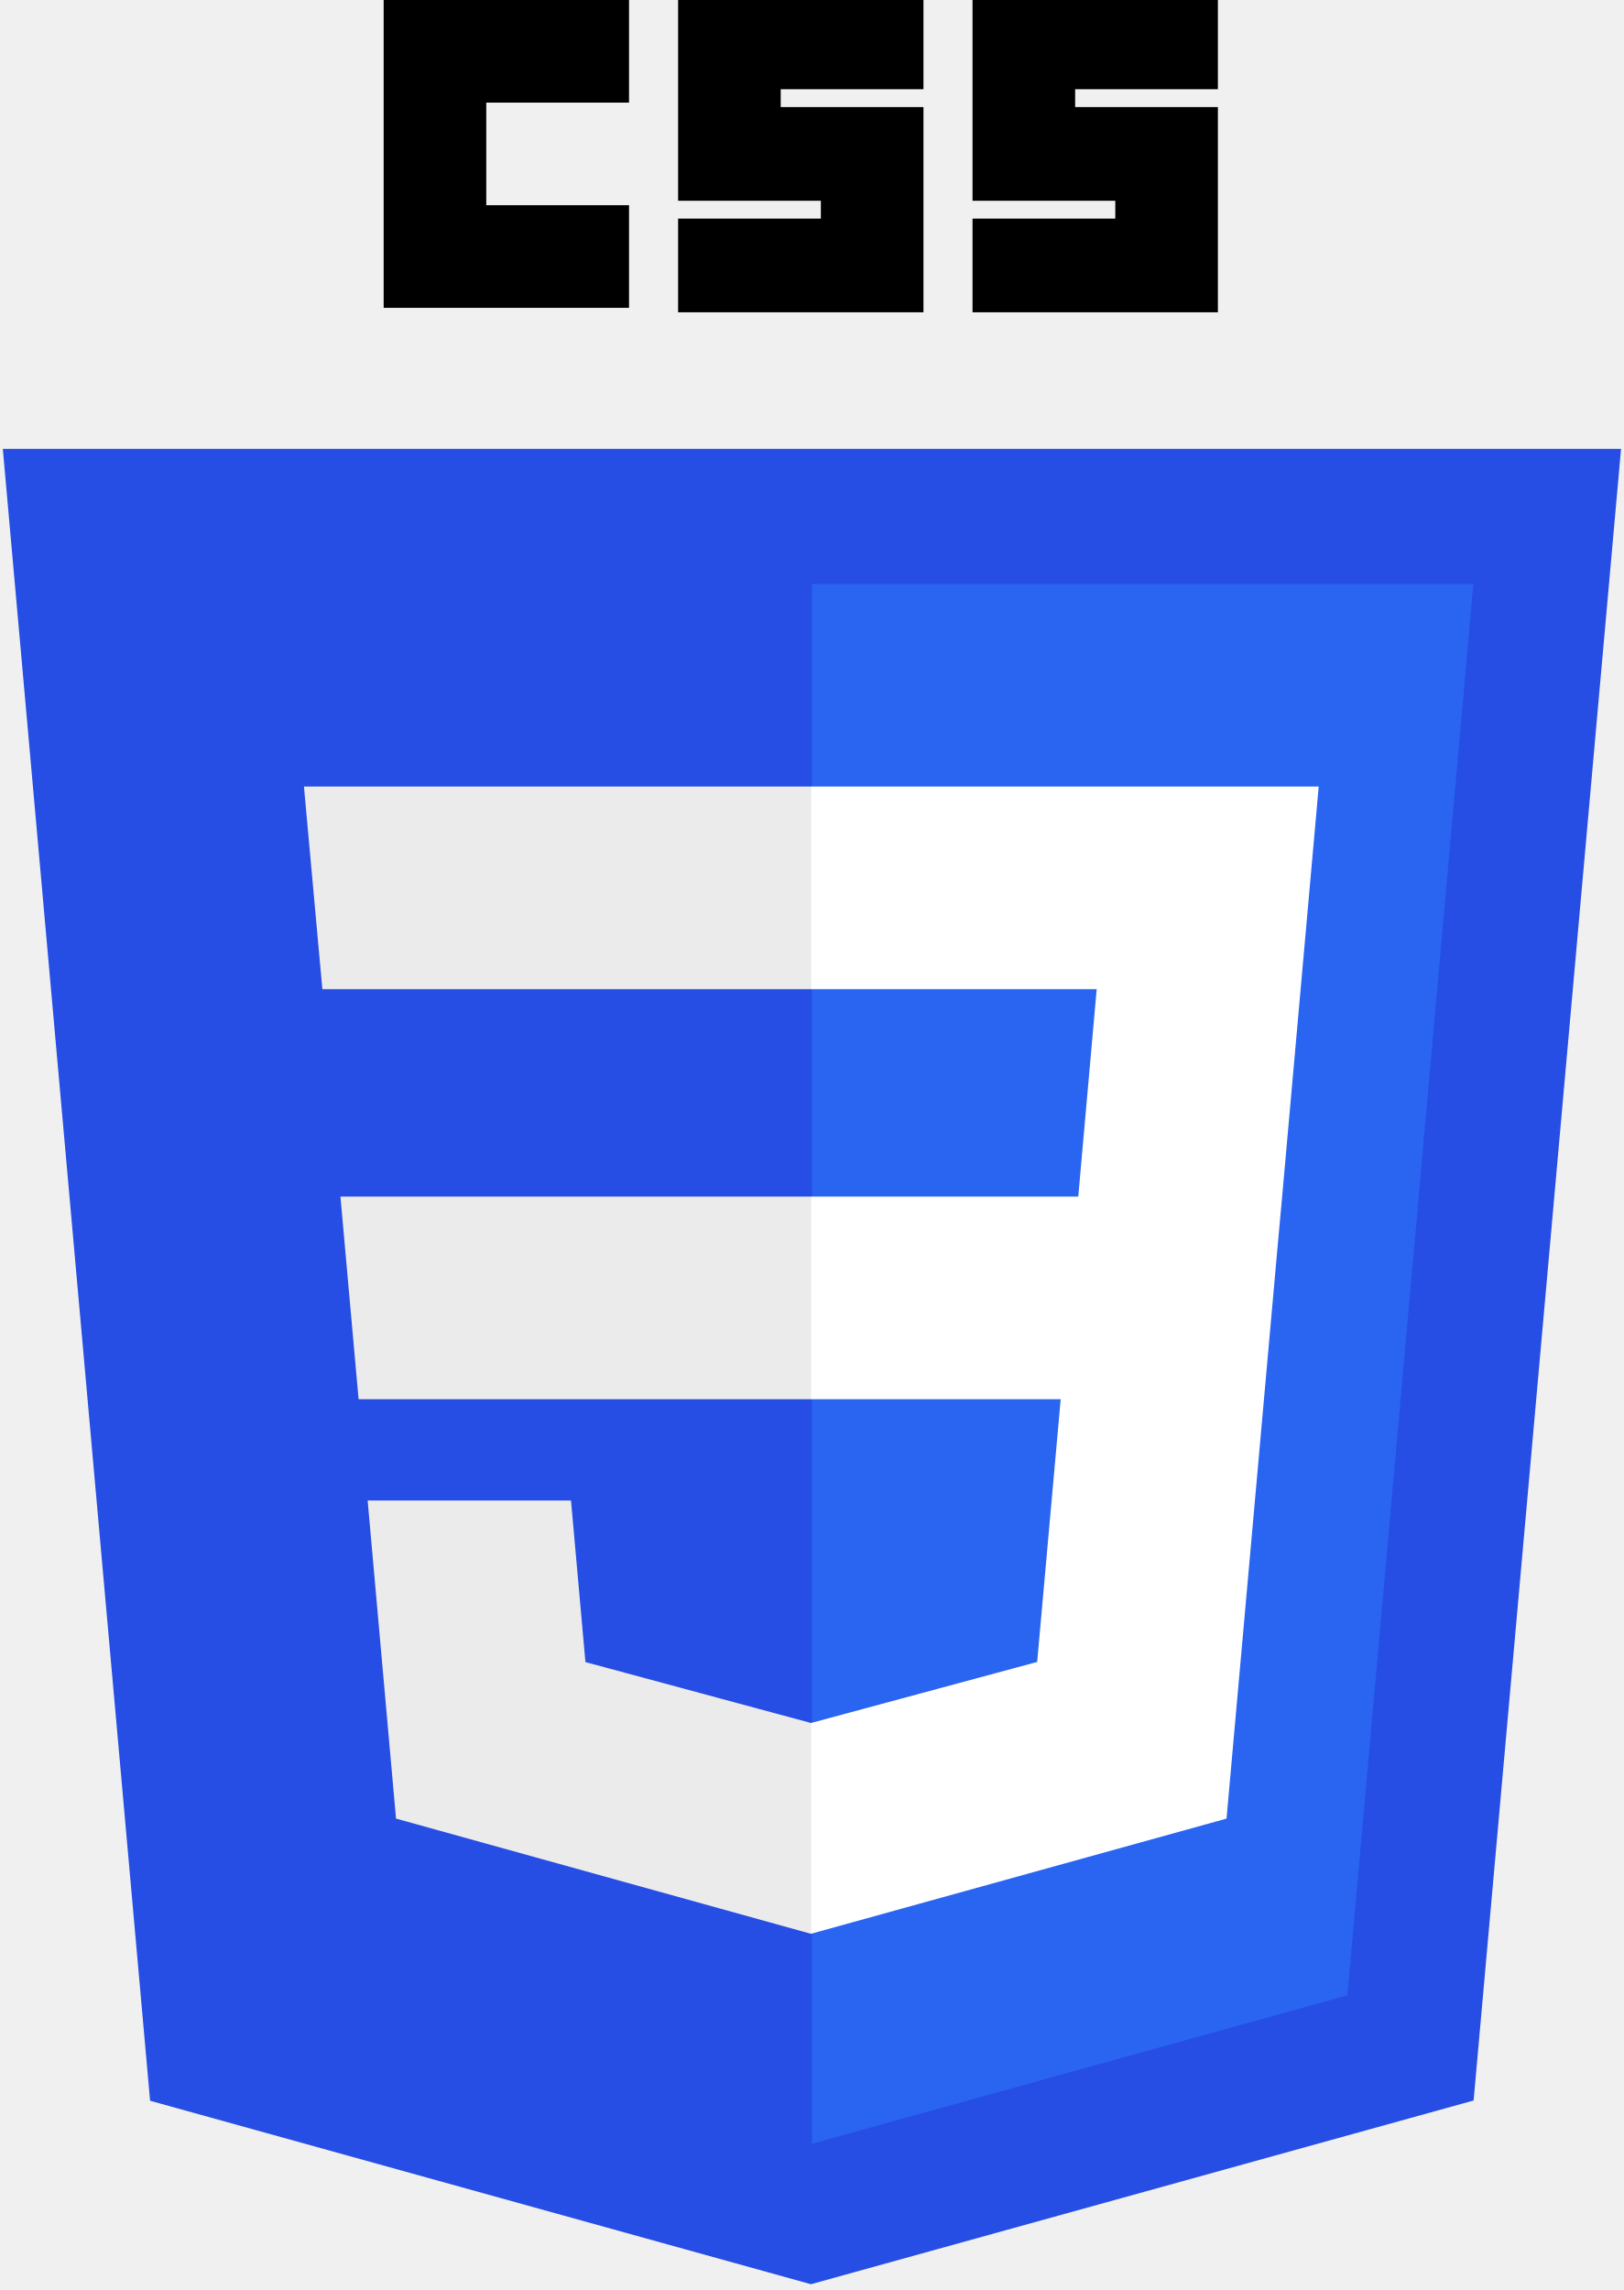
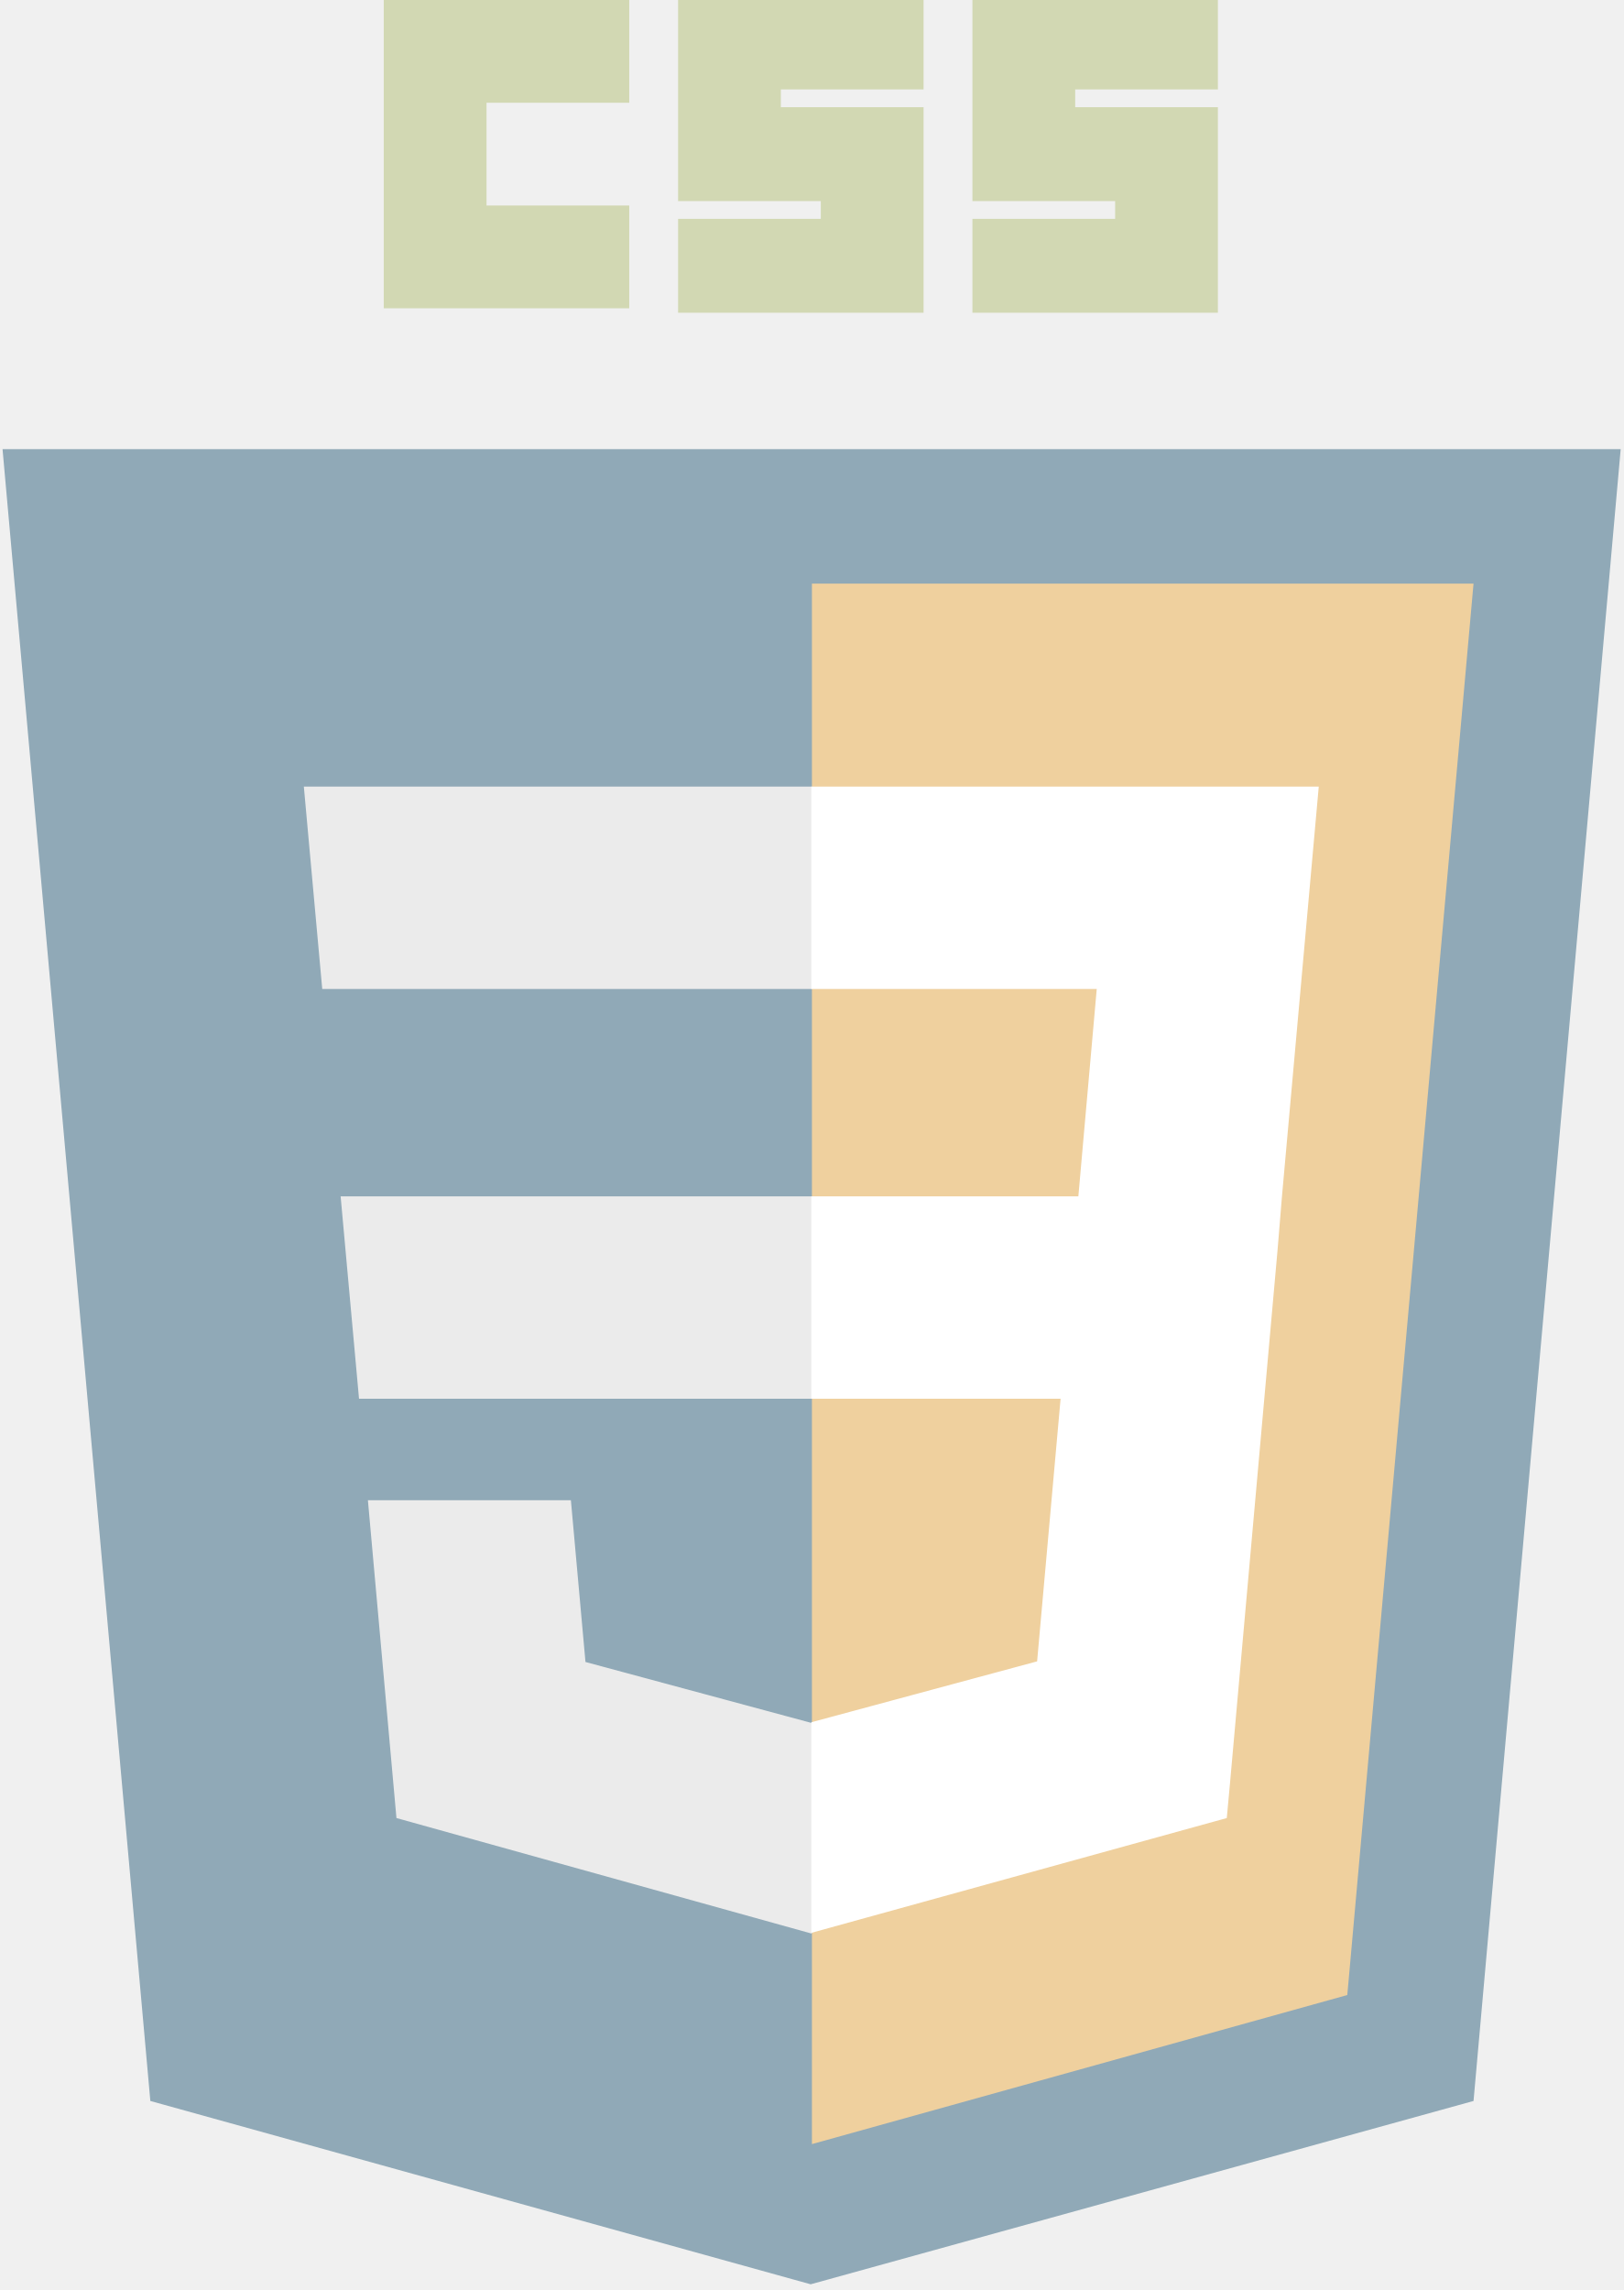
- <svg xmlns="http://www.w3.org/2000/svg" width="256px" height="361px" viewBox="0 0 256 361" version="1.1" preserveAspectRatio="xMidYMid">
-   <g>
-     <path d="M127.844,360.088 L23.662,331.166 L0.445,70.766 L255.555,70.766 L232.314,331.125 L127.844,360.088 L127.844,360.088 Z" fill="#264DE4" />
-     <path d="M212.417,314.547 L232.278,92.057 L128,92.057 L128,337.95 L212.417,314.547 L212.417,314.547 Z" fill="#2965F1" />
-     <path d="M53.669,188.636 L56.531,220.573 L128,220.573 L128,188.636 L53.669,188.636 L53.669,188.636 Z" fill="#EBEBEB" />
-     <path d="M47.917,123.995 L50.82,155.932 L128,155.932 L128,123.995 L47.917,123.995 L47.917,123.995 Z" fill="#EBEBEB" />
-     <path d="M128,271.58 L127.86,271.617 L92.292,262.013 L90.018,236.542 L57.958,236.542 L62.432,286.688 L127.853,304.849 L128,304.808 L128,271.58 L128,271.58 Z" fill="#EBEBEB" />
-     <path d="M60.484,0 L99.165,0 L99.165,16.176 L76.659,16.176 L76.659,32.352 L99.165,32.352 L99.165,48.527 L60.484,48.527 L60.484,0 L60.484,0 Z" fill="#000000" />
-     <path d="M106.901,0 L145.582,0 L145.582,14.066 L123.077,14.066 L123.077,16.879 L145.582,16.879 L145.582,49.231 L106.901,49.231 L106.901,34.462 L129.407,34.462 L129.407,31.648 L106.901,31.648 L106.901,0 L106.901,0 Z" fill="#000000" />
-     <path d="M153.319,0 L192,0 L192,14.066 L169.495,14.066 L169.495,16.879 L192,16.879 L192,49.231 L153.319,49.231 L153.319,34.462 L175.824,34.462 L175.824,31.648 L153.319,31.648 L153.319,0 L153.319,0 Z" fill="#000000" />
-     <path d="M202.127,188.636 L207.892,123.995 L127.89,123.995 L127.89,155.932 L172.892,155.932 L169.986,188.636 L127.89,188.636 L127.89,220.573 L167.217,220.573 L163.509,261.993 L127.89,271.607 L127.89,304.833 L193.362,286.688 L193.843,281.292 L201.348,197.212 L202.127,188.636 L202.127,188.636 Z" fill="#FFFFFF" />
-   </g>
+ <svg xmlns="http://www.w3.org/2000/svg" version="1.1" id="Layer_1" x="0px" y="0px" viewBox="0 0 256 361" style="enable-background:new 0 0 256 361;" xml:space="preserve">
+   <style type="text/css">
+ 	.st0{fill:#90A9B7;}
+ 	.st1{fill:#EFD09E;}
+ 	.st2{fill:#EBEBEB;}
+ 	.st3{fill:#D2D8B3;}
+ 	.st4{fill:#FFFFFF;}
+ </style>
+   <path class="st0" d="M127.8,360.1L23.7,331.2L0.4,70.8h255.1l-23.2,260.4L127.8,360.1L127.8,360.1z" />
+   <path class="st1" d="M212.4,314.5l19.9-222.5H128V338L212.4,314.5L212.4,314.5z" />
+   <path class="st2" d="M53.7,188.6l2.9,31.9H128v-31.9H53.7L53.7,188.6z" />
+   <path class="st2" d="M47.9,124l2.9,31.9H128V124H47.9L47.9,124z" />
+   <path class="st2" d="M128,271.6l-0.1,0L92.3,262L90,236.5H58l4.5,50.1l65.4,18.2l0.1,0V271.6L128,271.6z" />
+   <path class="st3" d="M60.5,0h38.7v16.2H76.7v16.2h22.5v16.2H60.5V0L60.5,0z" />
+   <path class="st3" d="M106.9,0h38.7v14.1h-22.5v2.8h22.5v32.4h-38.7V34.5h22.5v-2.8h-22.5V0L106.9,0z" />
+   <path class="st3" d="M153.3,0H192v14.1h-22.5v2.8H192v32.4h-38.7V34.5h22.5v-2.8h-22.5V0L153.3,0z" />
+   <path class="st4" d="M202.1,188.6l5.8-64.6h-80v31.9h45l-2.9,32.7h-42.1v31.9h39.3l-3.7,41.4l-35.6,9.6v33.2l65.5-18.1l0.5-5.4  l7.5-84.1L202.1,188.6L202.1,188.6z" />
</svg>
